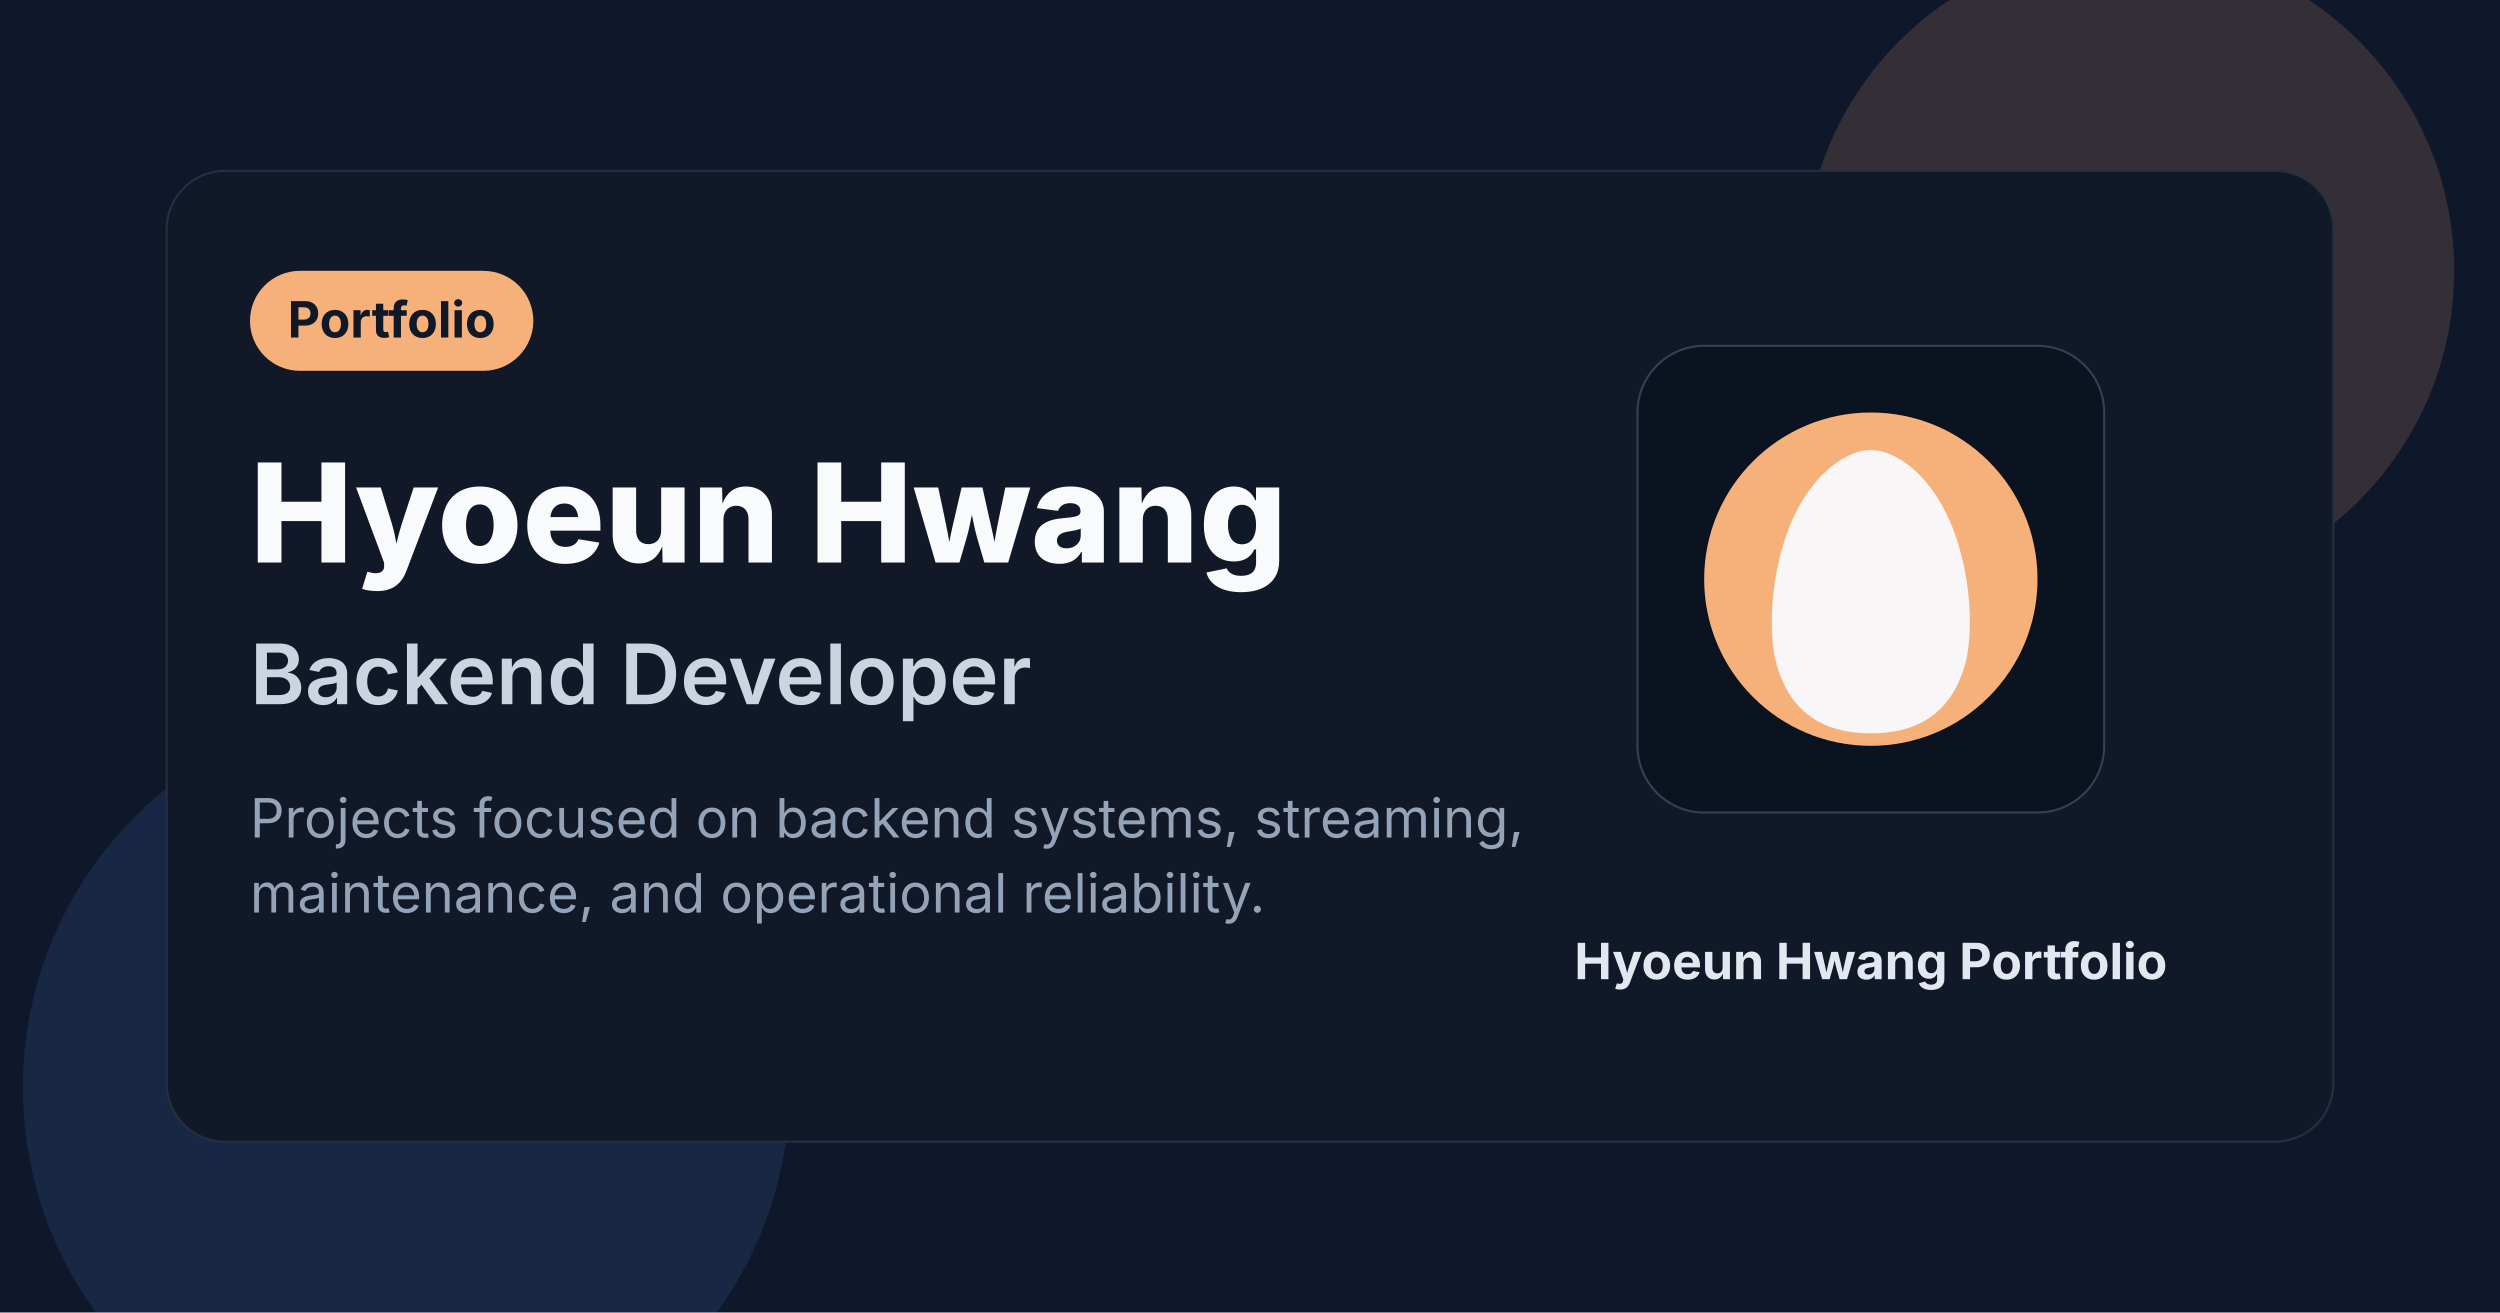
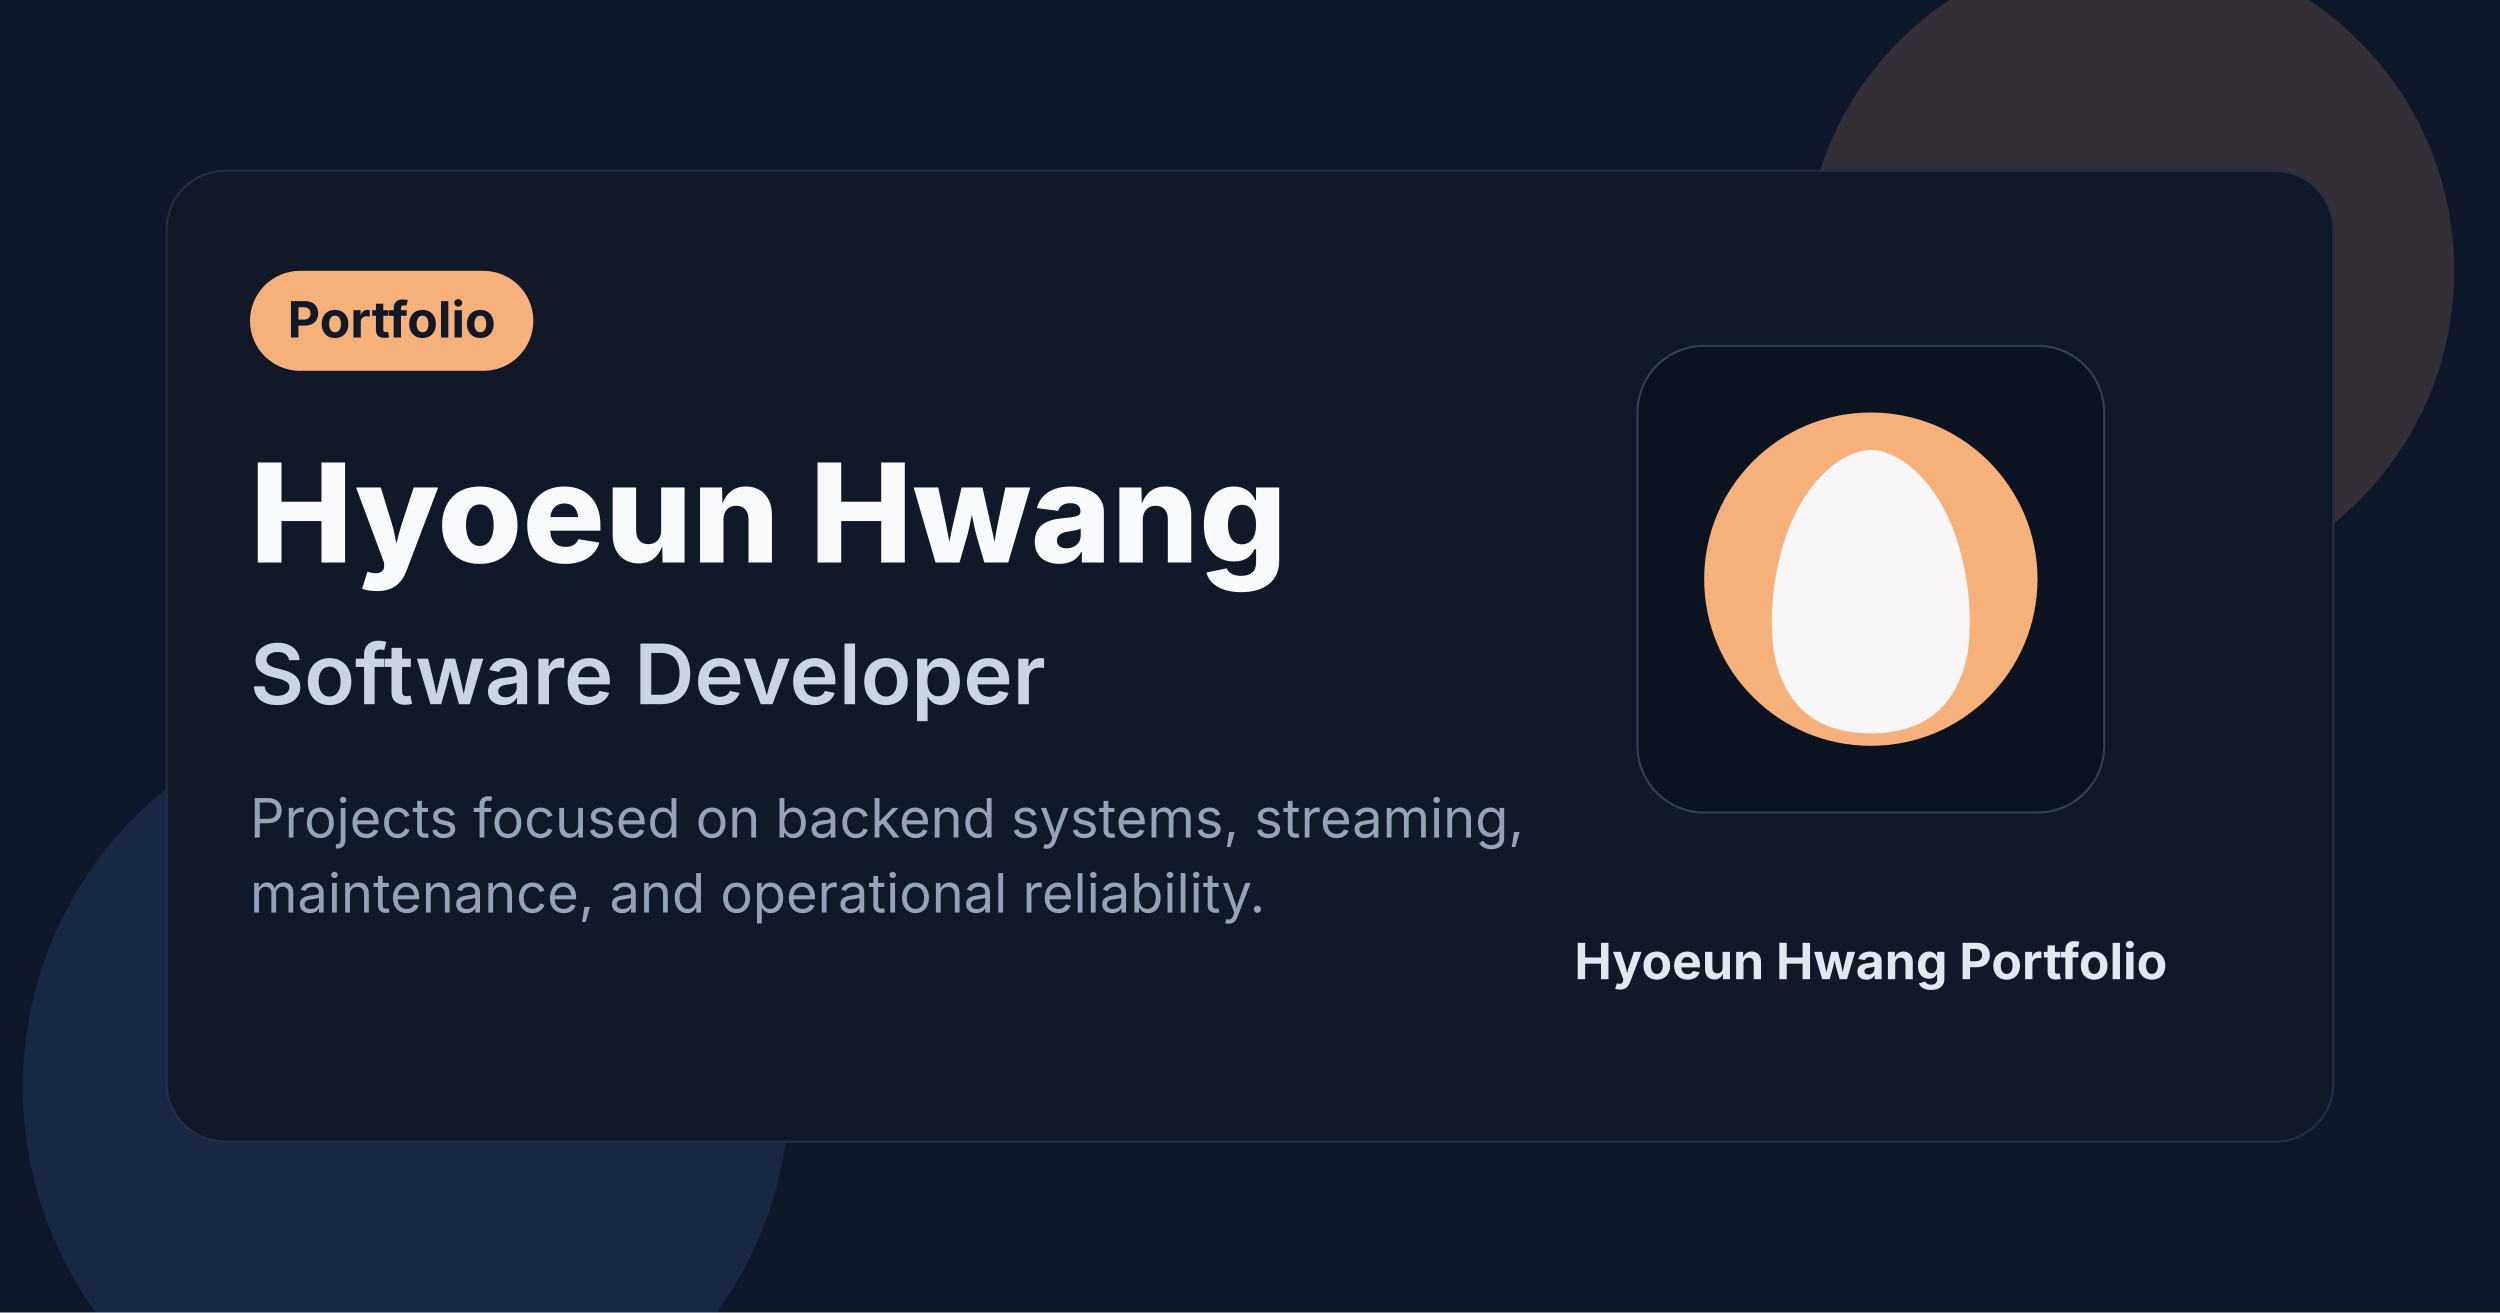
<svg xmlns="http://www.w3.org/2000/svg" width="1200" height="630" viewBox="0 0 1200 630" fill="none">
  <rect width="1200" height="630" fill="#0F172A" />
  <circle cx="1022" cy="130" r="156" fill="#F6B17A" fill-opacity="0.16" />
  <circle cx="195" cy="522" r="184" fill="#60A5FA" fill-opacity="0.12" />
  <rect x="80" y="82" width="1040" height="466" rx="28" fill="#111827" stroke="#243042" />
  <rect x="120" y="130" width="136" height="48" rx="24" fill="#F6B17A" />
  <text x="188" y="162" text-anchor="middle" font-family="Inter, Arial, sans-serif" font-size="24" font-weight="700" fill="#111827">Portfolio</text>
  <text x="120" y="270" font-family="Inter, Arial, sans-serif" font-size="66" font-weight="800" fill="#F8FAFC">Hyoeun Hwang</text>
-   <text x="120" y="338" font-family="Inter, Arial, sans-serif" font-size="40" font-weight="600" fill="#CBD5E1">Backend Developer</text>
+   <text x="120" y="338" font-family="Inter, Arial, sans-serif" font-size="40" font-weight="600" fill="#CBD5E1">Software Developer</text>
  <text x="120" y="402" font-family="Inter, Arial, sans-serif" font-size="26" font-weight="400" fill="#94A3B8">Projects focused on backend systems, streaming,</text>
  <text x="120" y="438" font-family="Inter, Arial, sans-serif" font-size="26" font-weight="400" fill="#94A3B8">maintenance, and operational reliability.</text>
  <rect x="786" y="166" width="224" height="224" rx="32" fill="#0B1220" stroke="#334155" />
  <circle cx="898" cy="278" r="80" fill="#F6B17A" />
  <path d="M862 246C872 226 887 216 898 216C909 216 924 226 934 246C944 266 948 295 944 316C939 337 926 352 898 352C870 352 857 337 852 316C848 295 852 266 862 246Z" fill="#F8FAFC" fill-opacity="0.95" />
  <text x="898" y="470" text-anchor="middle" font-family="Inter, Arial, sans-serif" font-size="24" font-weight="700" fill="#E2E8F0">Hyoeun Hwang Portfolio</text>
</svg>
